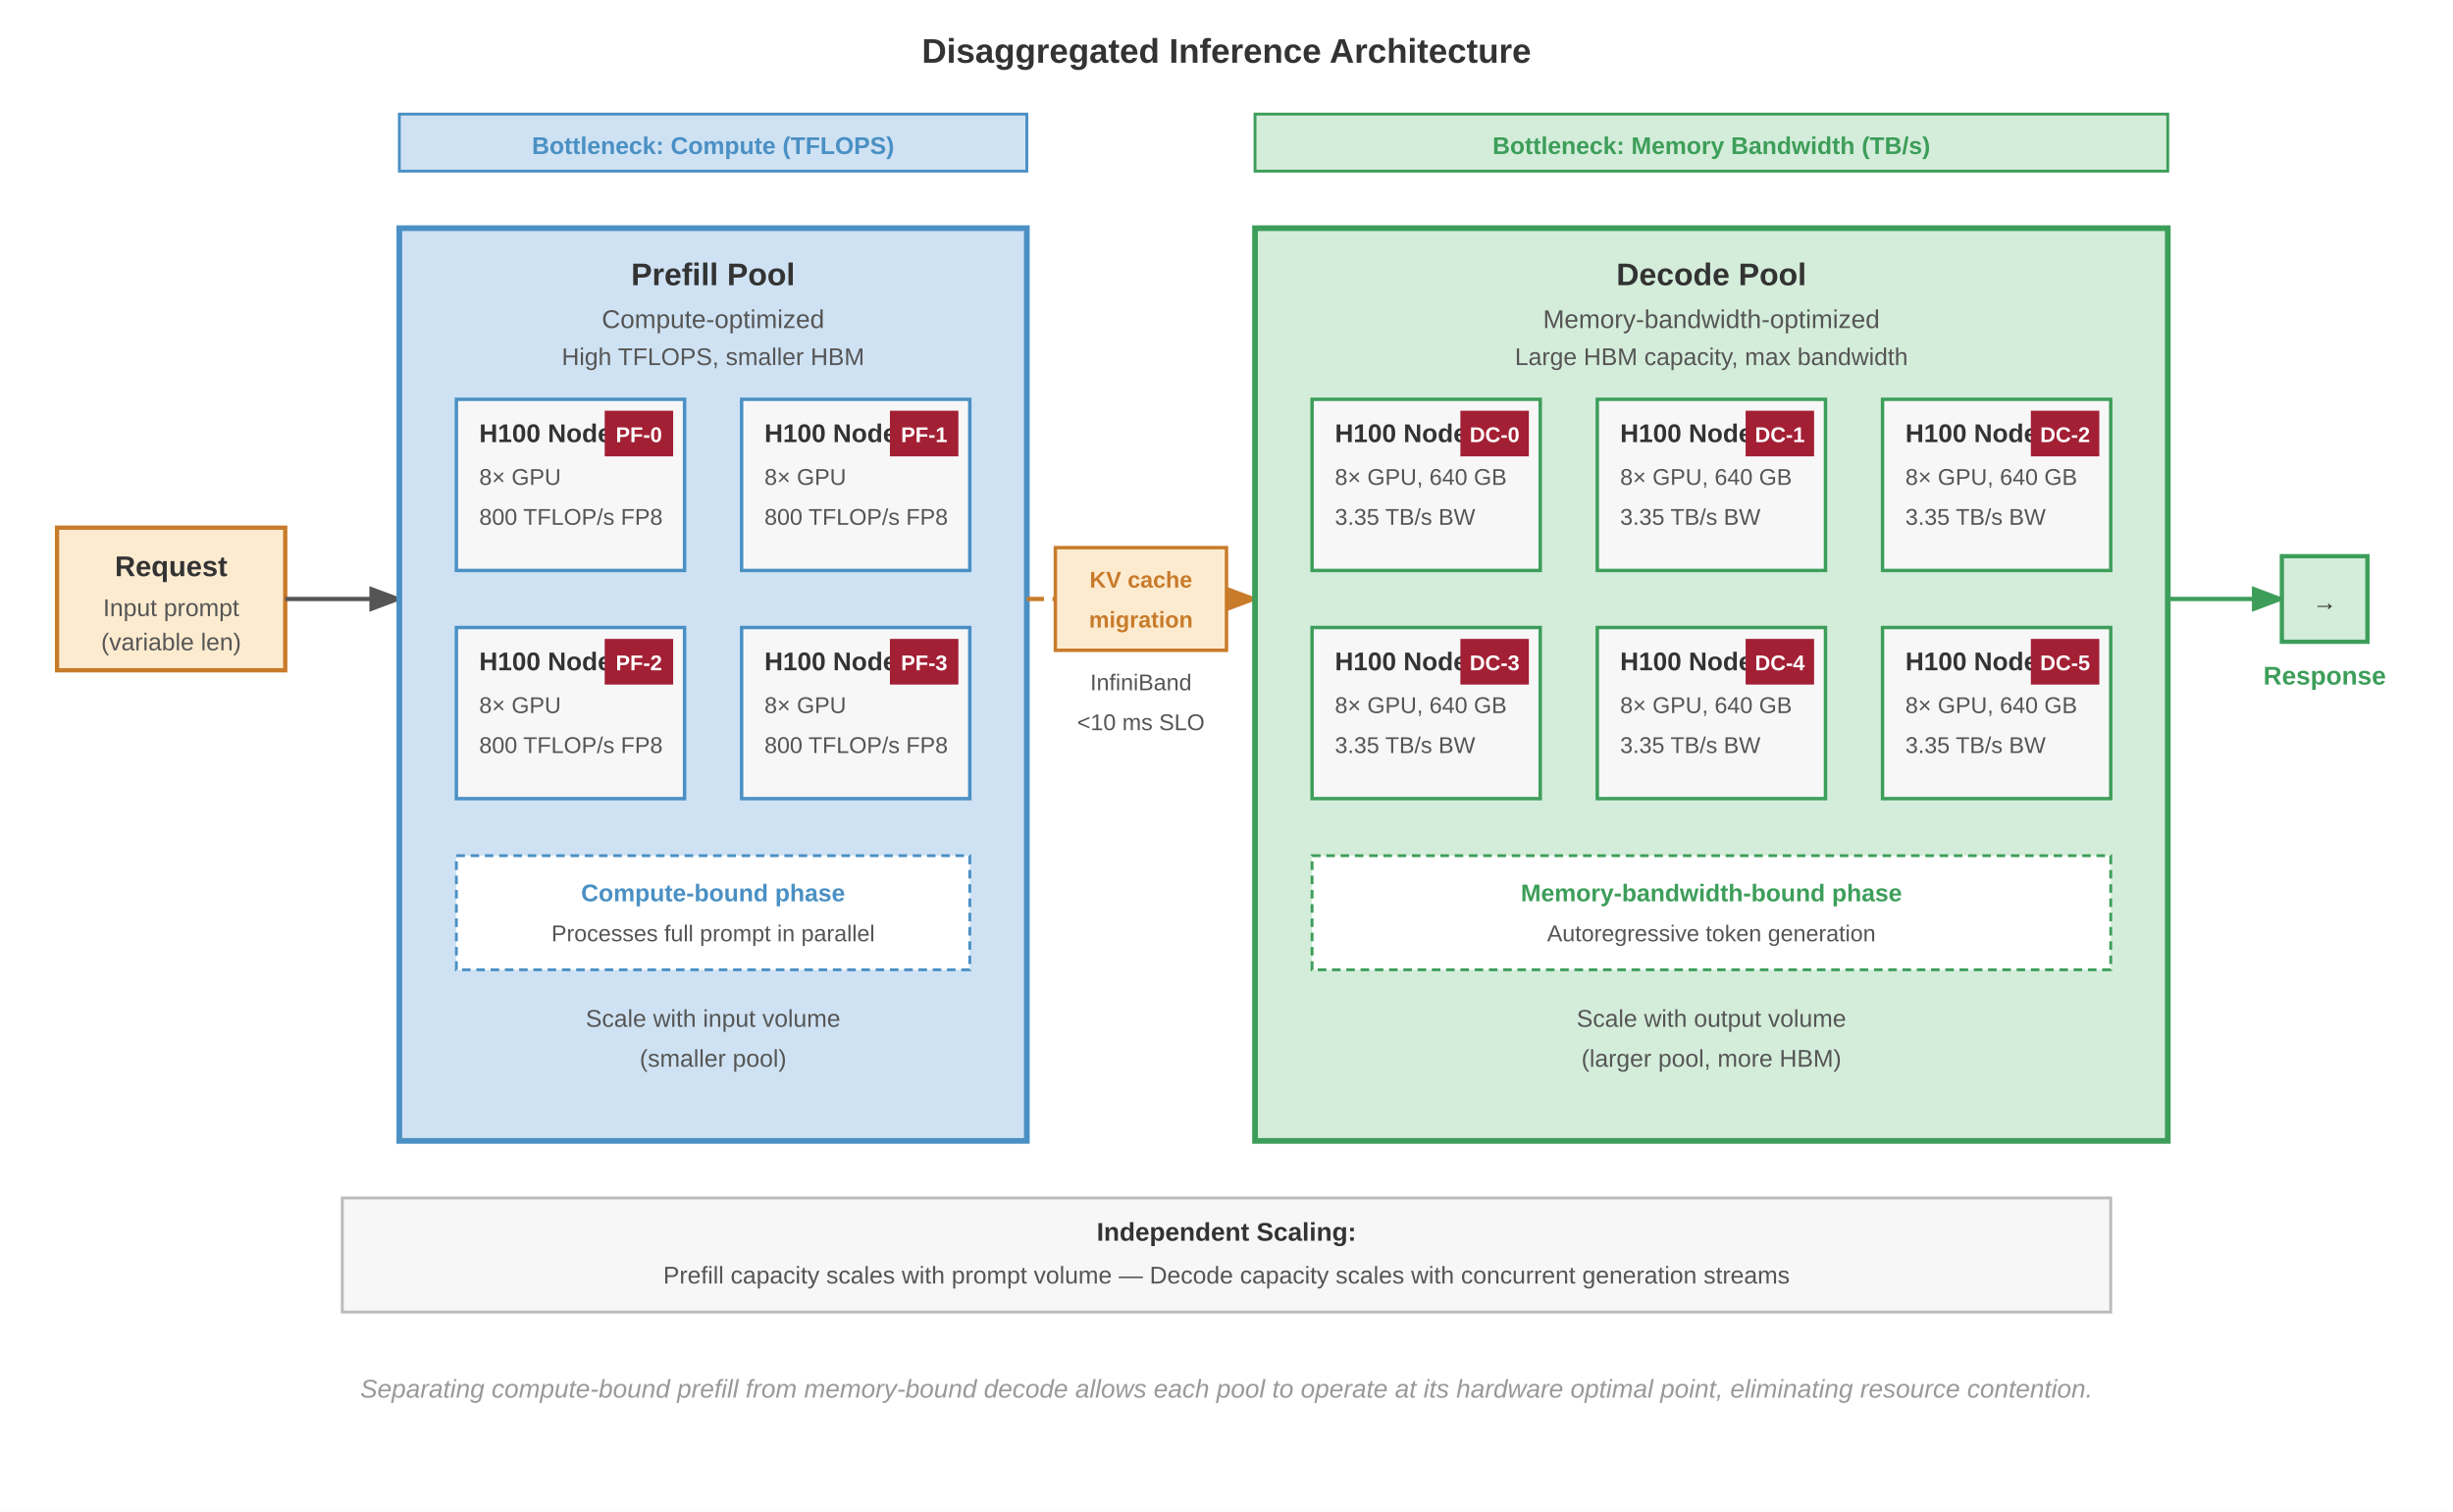
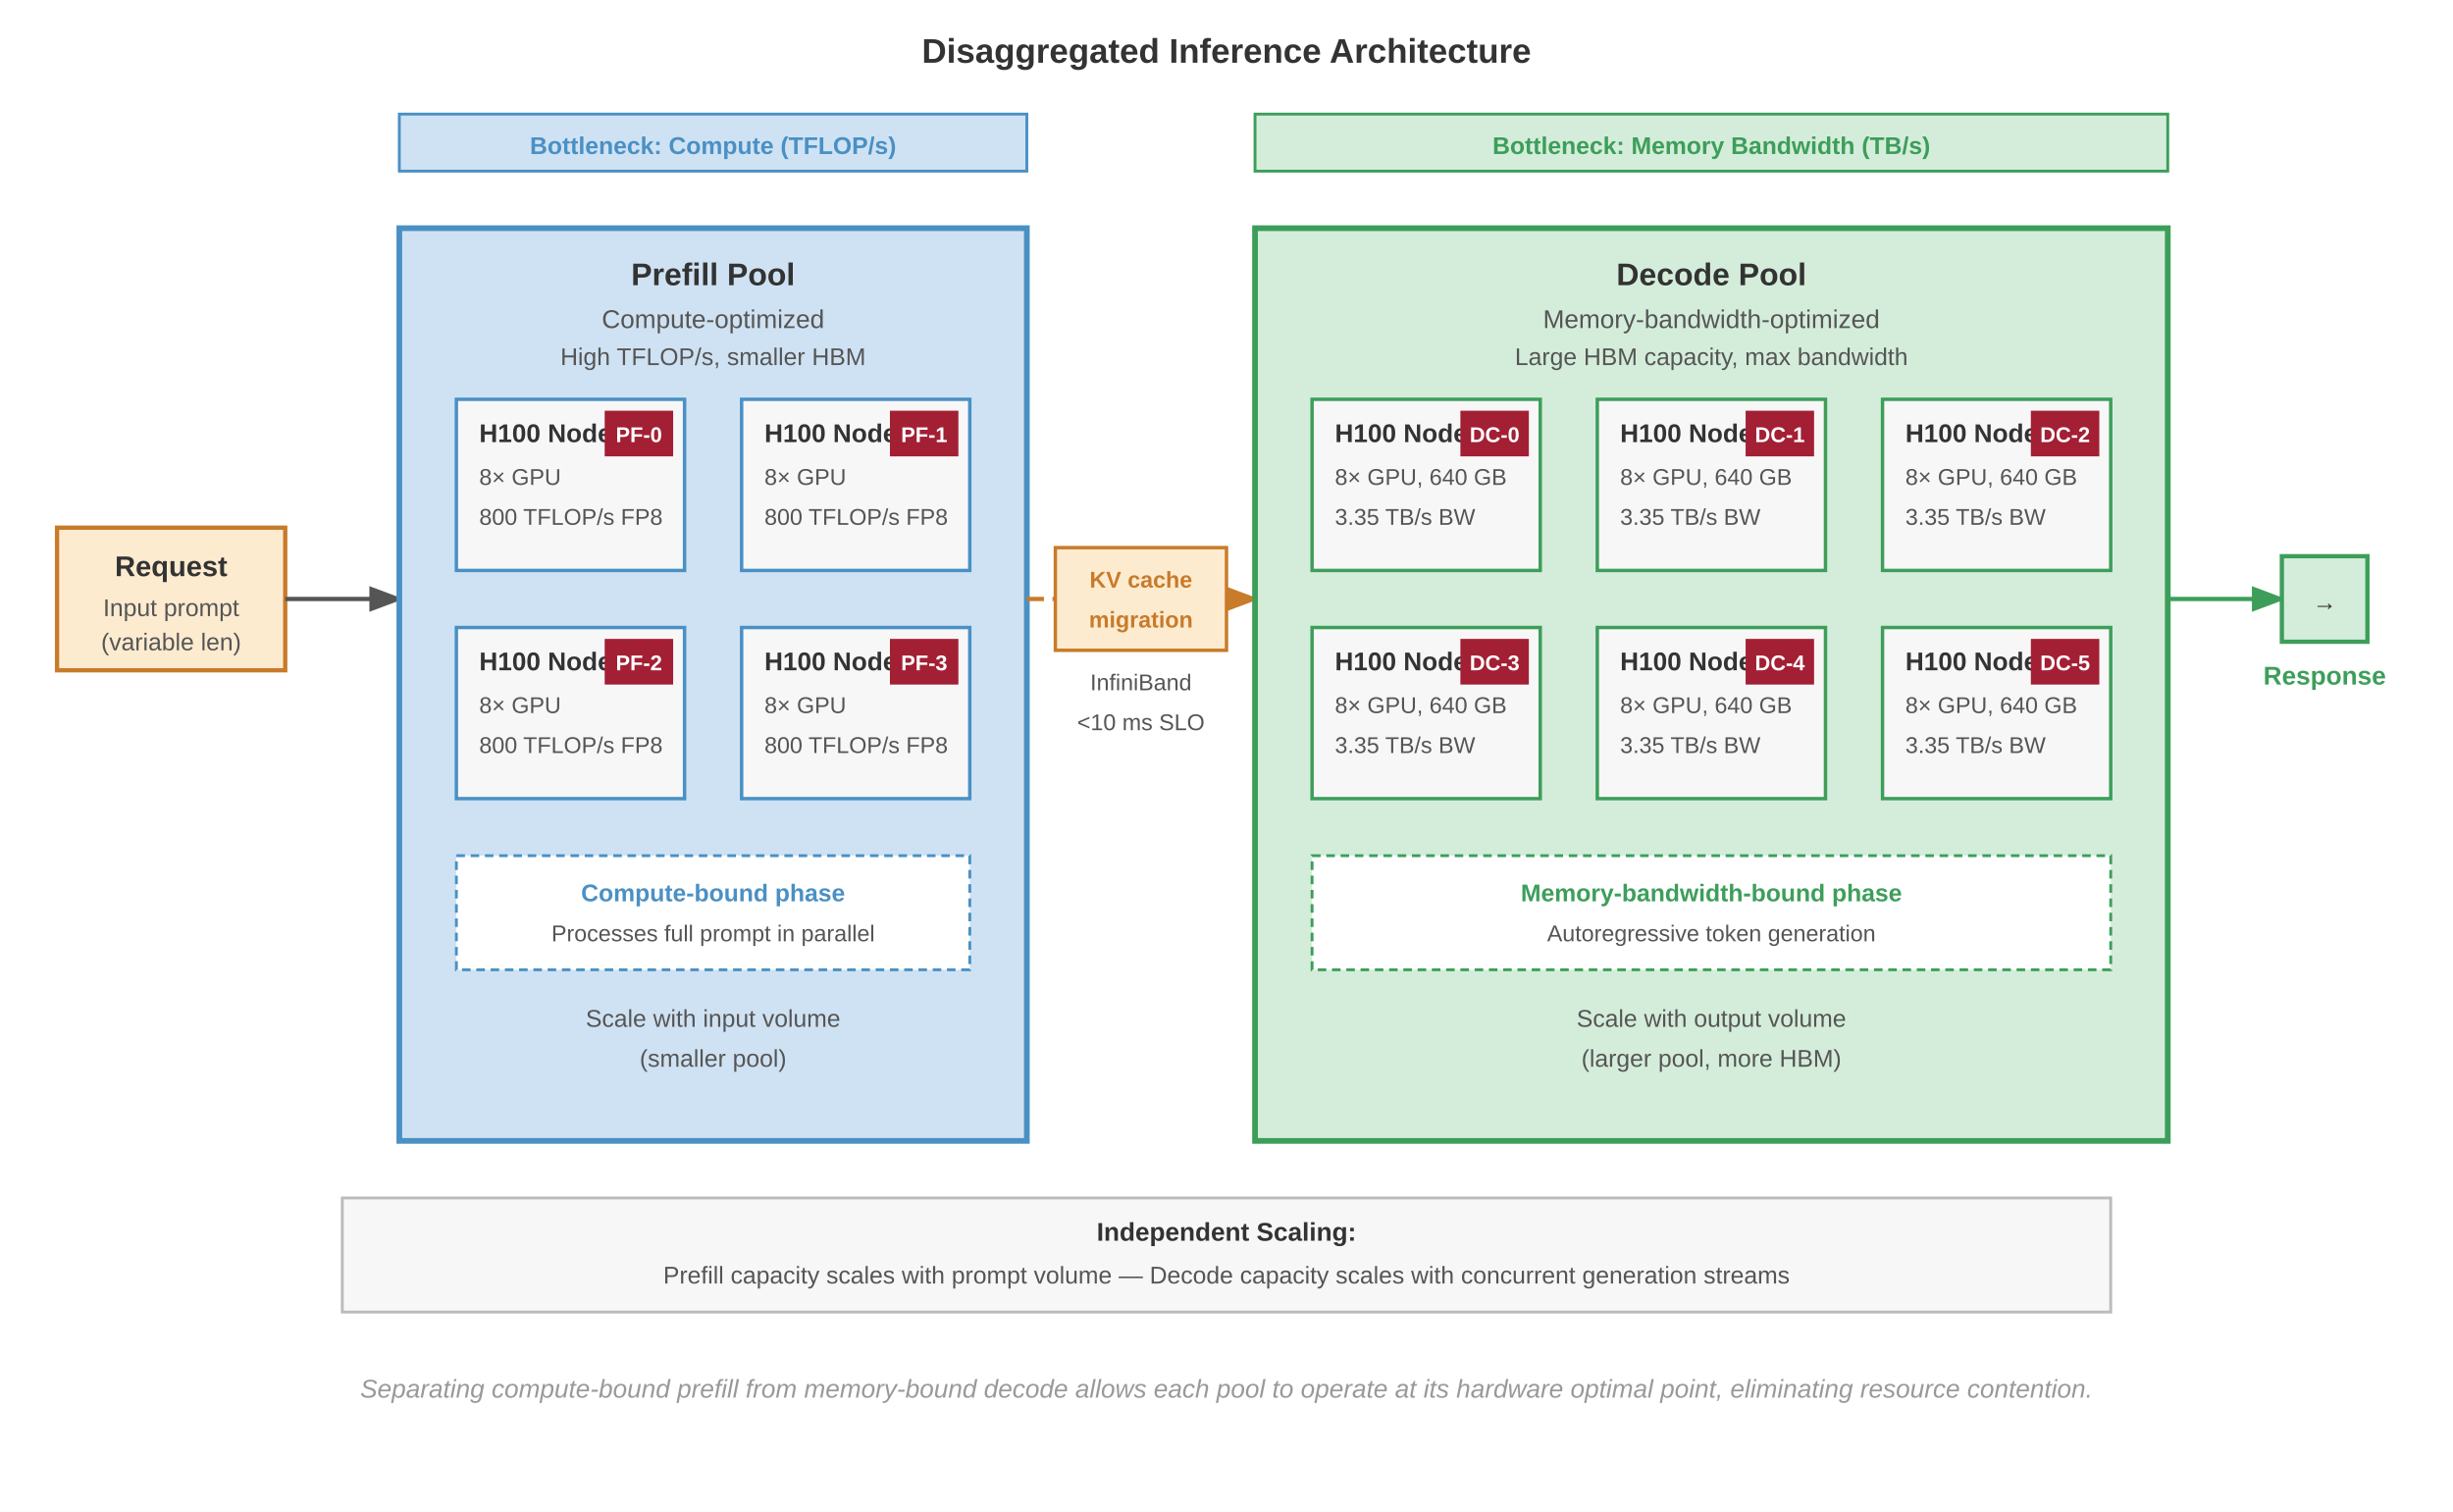
<svg xmlns="http://www.w3.org/2000/svg" font-family="Arial, Helvetica, sans-serif" viewBox="0 0 860 530">
  <rect width="860" height="530" fill="#fff" />
  <defs>
    <marker id="arrow" markerWidth="8" markerHeight="6" refX="7" refY="3" orient="auto">
      <path d="M0,0 L8,3 L0,6 Z" fill="#555" />
    </marker>
    <marker id="arrow-orange" markerWidth="8" markerHeight="6" refX="7" refY="3" orient="auto">
      <path d="M0,0 L8,3 L0,6 Z" fill="#c87b2a" />
    </marker>
    <marker id="arrow-green" markerWidth="8" markerHeight="6" refX="7" refY="3" orient="auto">
      <path d="M0,0 L8,3 L0,6 Z" fill="#3d9e5a" />
    </marker>
  </defs>
  <text x="430" y="22" text-anchor="middle" font-size="12" font-weight="700" fill="#333">Disaggregated Inference Architecture</text>
  <rect x="140" y="40" width="220" height="20" fill="#cfe2f3" stroke="#4a90c4" stroke-width="1" />
-   <text x="250" y="54" text-anchor="middle" font-size="8.5" font-weight="700" fill="#4a90c4">Bottleneck: Compute (TFLOPS)</text>
+   <text x="250" y="54" text-anchor="middle" font-size="8.5" font-weight="700" fill="#4a90c4">Bottleneck: Compute (TFLOP/s)</text>
  <rect x="440" y="40" width="320" height="20" fill="#d4edda" stroke="#3d9e5a" stroke-width="1" />
  <text x="600" y="54" text-anchor="middle" font-size="8.5" font-weight="700" fill="#3d9e5a">Bottleneck: Memory Bandwidth (TB/s)</text>
  <rect x="20" y="185" width="80" height="50" fill="#fdebd0" stroke="#c87b2a" stroke-width="1.5" />
  <text x="60" y="202" text-anchor="middle" font-size="10" font-weight="700" fill="#333">Request</text>
  <text x="60" y="216" text-anchor="middle" font-size="8.5" fill="#555">Input prompt</text>
  <text x="60" y="228" text-anchor="middle" font-size="8.5" fill="#555">(variable len)</text>
  <line x1="100" y1="210" x2="140" y2="210" stroke="#555" stroke-width="1.5" marker-end="url(#arrow)" />
  <rect x="140" y="80" width="220" height="320" fill="#cfe2f3" stroke="#4a90c4" stroke-width="2" />
  <text x="250" y="100" text-anchor="middle" font-size="11" font-weight="700" fill="#333">Prefill Pool</text>
  <text x="250" y="115" text-anchor="middle" font-size="9" fill="#555">Compute-optimized</text>
-   <text x="250" y="128" text-anchor="middle" font-size="8.5" fill="#555">High TFLOPS, smaller HBM</text>
+   <text x="250" y="128" text-anchor="middle" font-size="8.5" fill="#555">High TFLOP/s, smaller HBM</text>
  <rect x="160" y="140" width="80" height="60" fill="#f7f7f7" stroke="#4a90c4" stroke-width="1.2" />
  <text x="168" y="155" font-size="9" font-weight="700" fill="#333">H100 Node</text>
  <text x="168" y="170" font-size="8" fill="#555">8× GPU</text>
  <text x="168" y="184" font-size="8" fill="#555">800 TFLOP/s FP8</text>
  <rect x="212" y="144" width="24" height="16" fill="#a31f34" />
  <text x="224" y="155" text-anchor="middle" font-size="7.5" font-weight="700" fill="#fff">PF-0</text>
  <rect x="260" y="140" width="80" height="60" fill="#f7f7f7" stroke="#4a90c4" stroke-width="1.2" />
  <text x="268" y="155" font-size="9" font-weight="700" fill="#333">H100 Node</text>
  <text x="268" y="170" font-size="8" fill="#555">8× GPU</text>
  <text x="268" y="184" font-size="8" fill="#555">800 TFLOP/s FP8</text>
  <rect x="312" y="144" width="24" height="16" fill="#a31f34" />
  <text x="324" y="155" text-anchor="middle" font-size="7.5" font-weight="700" fill="#fff">PF-1</text>
  <rect x="160" y="220" width="80" height="60" fill="#f7f7f7" stroke="#4a90c4" stroke-width="1.2" />
  <text x="168" y="235" font-size="9" font-weight="700" fill="#333">H100 Node</text>
  <text x="168" y="250" font-size="8" fill="#555">8× GPU</text>
  <text x="168" y="264" font-size="8" fill="#555">800 TFLOP/s FP8</text>
  <rect x="212" y="224" width="24" height="16" fill="#a31f34" />
  <text x="224" y="235" text-anchor="middle" font-size="7.5" font-weight="700" fill="#fff">PF-2</text>
  <rect x="260" y="220" width="80" height="60" fill="#f7f7f7" stroke="#4a90c4" stroke-width="1.2" />
  <text x="268" y="235" font-size="9" font-weight="700" fill="#333">H100 Node</text>
  <text x="268" y="250" font-size="8" fill="#555">8× GPU</text>
  <text x="268" y="264" font-size="8" fill="#555">800 TFLOP/s FP8</text>
  <rect x="312" y="224" width="24" height="16" fill="#a31f34" />
  <text x="324" y="235" text-anchor="middle" font-size="7.5" font-weight="700" fill="#fff">PF-3</text>
  <rect x="160" y="300" width="180" height="40" fill="#fff" stroke="#4a90c4" stroke-width="1" stroke-dasharray="3,2" />
  <text x="250" y="316" text-anchor="middle" font-size="8.5" font-weight="700" fill="#4a90c4">Compute-bound phase</text>
  <text x="250" y="330" text-anchor="middle" font-size="8" fill="#555">Processes full prompt in parallel</text>
  <text x="250" y="360" text-anchor="middle" font-size="8.5" fill="#555">Scale with input volume</text>
  <text x="250" y="374" text-anchor="middle" font-size="8.5" fill="#555">(smaller pool)</text>
  <line x1="360" y1="210" x2="440" y2="210" stroke="#c87b2a" stroke-width="1.5" stroke-dasharray="6,3" marker-end="url(#arrow-orange)" />
  <rect x="370" y="192" width="60" height="36" fill="#fdebd0" stroke="#c87b2a" stroke-width="1.2" />
  <text x="400" y="206" text-anchor="middle" font-size="8" font-weight="700" fill="#c87b2a">KV cache</text>
  <text x="400" y="220" text-anchor="middle" font-size="8" font-weight="700" fill="#c87b2a">migration</text>
  <text x="400" y="242" text-anchor="middle" font-size="8" fill="#555">InfiniBand</text>
  <text x="400" y="256" text-anchor="middle" font-size="8" fill="#555">&lt;10 ms SLO</text>
  <rect x="440" y="80" width="320" height="320" fill="#d4edda" stroke="#3d9e5a" stroke-width="2" />
  <text x="600" y="100" text-anchor="middle" font-size="11" font-weight="700" fill="#333">Decode Pool</text>
  <text x="600" y="115" text-anchor="middle" font-size="9" fill="#555">Memory-bandwidth-optimized</text>
  <text x="600" y="128" text-anchor="middle" font-size="8.5" fill="#555">Large HBM capacity, max bandwidth</text>
  <rect x="460" y="140" width="80" height="60" fill="#f7f7f7" stroke="#3d9e5a" stroke-width="1.2" />
  <text x="468" y="155" font-size="9" font-weight="700" fill="#333">H100 Node</text>
  <text x="468" y="170" font-size="8" fill="#555">8× GPU, 640 GB</text>
  <text x="468" y="184" font-size="8" fill="#555">3.35 TB/s BW</text>
  <rect x="512" y="144" width="24" height="16" fill="#a31f34" />
  <text x="524" y="155" text-anchor="middle" font-size="7.5" font-weight="700" fill="#fff">DC-0</text>
  <rect x="560" y="140" width="80" height="60" fill="#f7f7f7" stroke="#3d9e5a" stroke-width="1.2" />
  <text x="568" y="155" font-size="9" font-weight="700" fill="#333">H100 Node</text>
  <text x="568" y="170" font-size="8" fill="#555">8× GPU, 640 GB</text>
  <text x="568" y="184" font-size="8" fill="#555">3.35 TB/s BW</text>
  <rect x="612" y="144" width="24" height="16" fill="#a31f34" />
  <text x="624" y="155" text-anchor="middle" font-size="7.5" font-weight="700" fill="#fff">DC-1</text>
  <rect x="660" y="140" width="80" height="60" fill="#f7f7f7" stroke="#3d9e5a" stroke-width="1.2" />
  <text x="668" y="155" font-size="9" font-weight="700" fill="#333">H100 Node</text>
  <text x="668" y="170" font-size="8" fill="#555">8× GPU, 640 GB</text>
  <text x="668" y="184" font-size="8" fill="#555">3.35 TB/s BW</text>
  <rect x="712" y="144" width="24" height="16" fill="#a31f34" />
  <text x="724" y="155" text-anchor="middle" font-size="7.5" font-weight="700" fill="#fff">DC-2</text>
  <rect x="460" y="220" width="80" height="60" fill="#f7f7f7" stroke="#3d9e5a" stroke-width="1.2" />
  <text x="468" y="235" font-size="9" font-weight="700" fill="#333">H100 Node</text>
  <text x="468" y="250" font-size="8" fill="#555">8× GPU, 640 GB</text>
  <text x="468" y="264" font-size="8" fill="#555">3.35 TB/s BW</text>
  <rect x="512" y="224" width="24" height="16" fill="#a31f34" />
  <text x="524" y="235" text-anchor="middle" font-size="7.5" font-weight="700" fill="#fff">DC-3</text>
  <rect x="560" y="220" width="80" height="60" fill="#f7f7f7" stroke="#3d9e5a" stroke-width="1.2" />
  <text x="568" y="235" font-size="9" font-weight="700" fill="#333">H100 Node</text>
  <text x="568" y="250" font-size="8" fill="#555">8× GPU, 640 GB</text>
  <text x="568" y="264" font-size="8" fill="#555">3.35 TB/s BW</text>
  <rect x="612" y="224" width="24" height="16" fill="#a31f34" />
  <text x="624" y="235" text-anchor="middle" font-size="7.5" font-weight="700" fill="#fff">DC-4</text>
  <rect x="660" y="220" width="80" height="60" fill="#f7f7f7" stroke="#3d9e5a" stroke-width="1.2" />
  <text x="668" y="235" font-size="9" font-weight="700" fill="#333">H100 Node</text>
  <text x="668" y="250" font-size="8" fill="#555">8× GPU, 640 GB</text>
  <text x="668" y="264" font-size="8" fill="#555">3.35 TB/s BW</text>
  <rect x="712" y="224" width="24" height="16" fill="#a31f34" />
  <text x="724" y="235" text-anchor="middle" font-size="7.5" font-weight="700" fill="#fff">DC-5</text>
  <rect x="460" y="300" width="280" height="40" fill="#fff" stroke="#3d9e5a" stroke-width="1" stroke-dasharray="3,2" />
  <text x="600" y="316" text-anchor="middle" font-size="8.5" font-weight="700" fill="#3d9e5a">Memory-bandwidth-bound phase</text>
  <text x="600" y="330" text-anchor="middle" font-size="8" fill="#555">Autoregressive token generation</text>
  <text x="600" y="360" text-anchor="middle" font-size="8.5" fill="#555">Scale with output volume</text>
  <text x="600" y="374" text-anchor="middle" font-size="8.5" fill="#555">(larger pool, more HBM)</text>
  <line x1="760" y1="210" x2="800" y2="210" stroke="#3d9e5a" stroke-width="1.5" marker-end="url(#arrow-green)" />
  <rect x="800" y="195" width="30" height="30" fill="#d4edda" stroke="#3d9e5a" stroke-width="1.5" />
  <text x="815" y="214" text-anchor="middle" font-size="8.5" font-weight="700" fill="#333">→</text>
  <text x="815" y="240" text-anchor="middle" font-size="9" font-weight="700" fill="#3d9e5a">Response</text>
  <rect x="120" y="420" width="620" height="40" fill="#f7f7f7" stroke="#bbb" stroke-width="1" />
  <text x="430" y="435" text-anchor="middle" font-size="9" font-weight="700" fill="#333">Independent Scaling:</text>
  <text x="430" y="450" text-anchor="middle" font-size="8.5" fill="#555">Prefill capacity scales with prompt volume — Decode capacity scales with concurrent generation streams</text>
  <text x="430" y="490" text-anchor="middle" font-size="9" fill="#999" font-style="italic">Separating compute-bound prefill from memory-bound decode allows each pool to operate at its hardware optimal point, eliminating resource contention.</text>
</svg>
